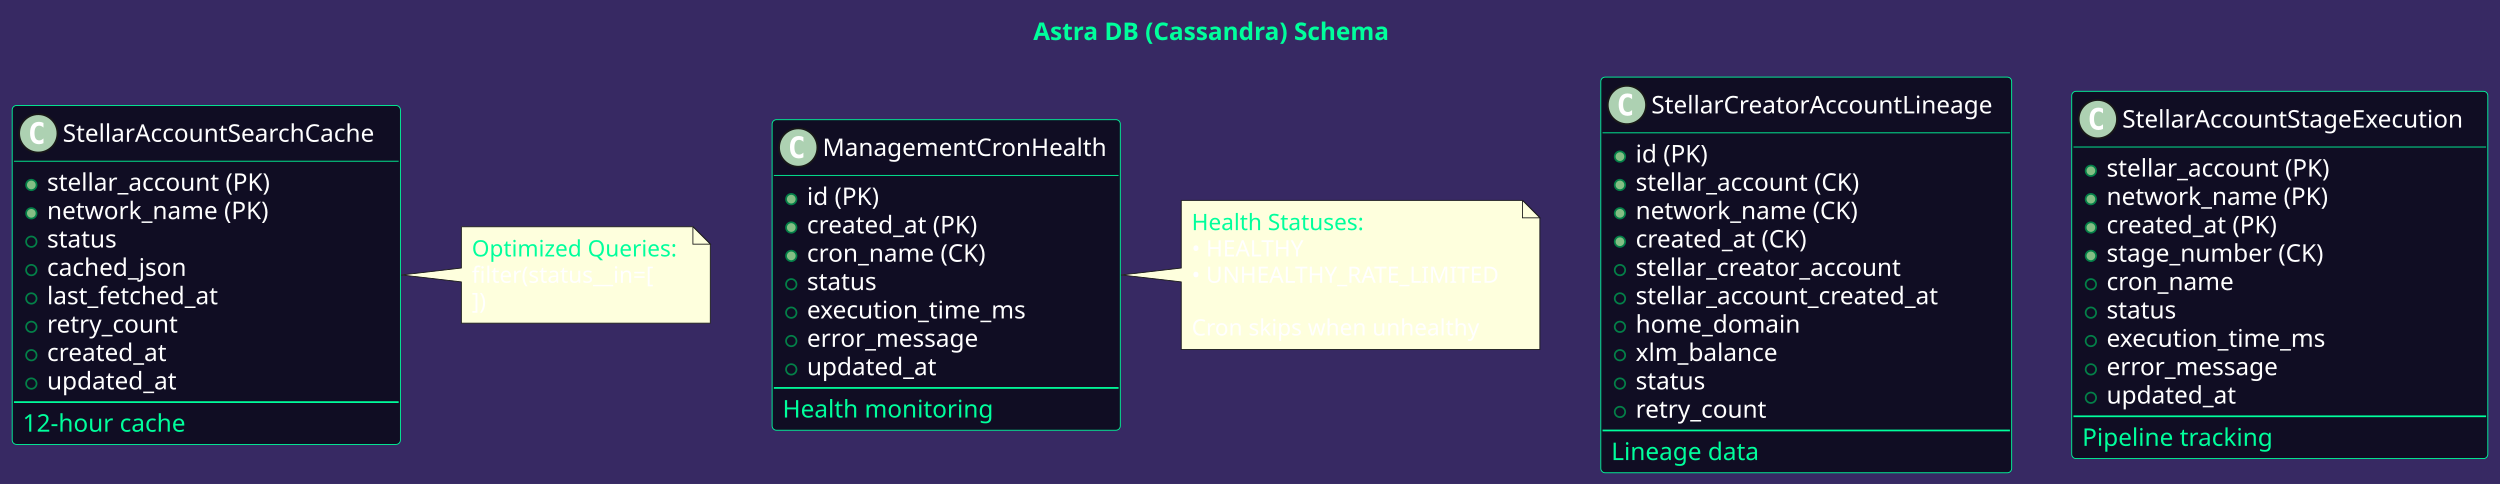
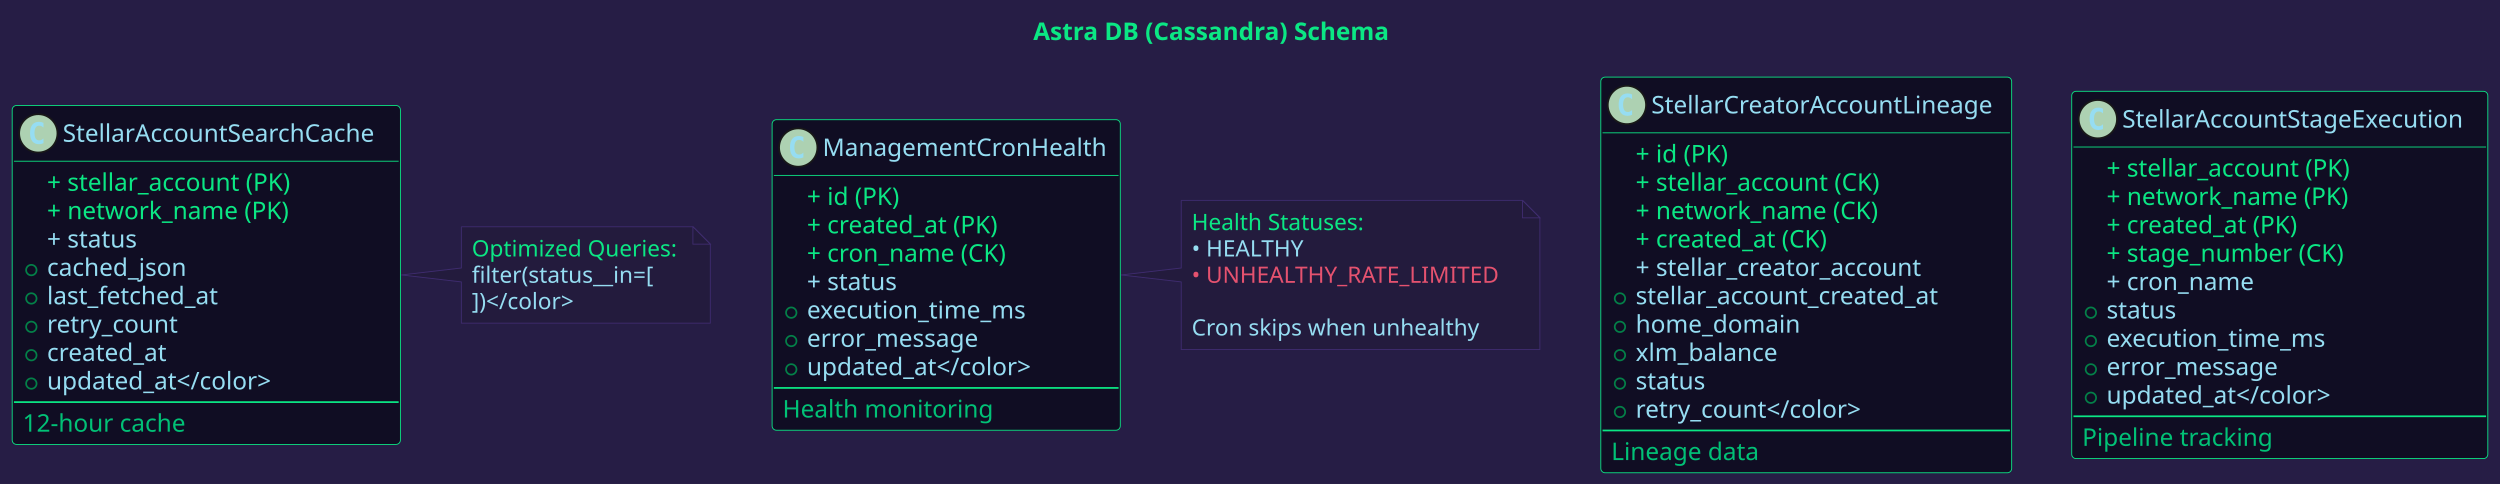
- <svg xmlns="http://www.w3.org/2000/svg" contentStyleType="text/css" height="278px" preserveAspectRatio="none" style="width:1436px;height:278px;background:#372963;" version="1.1" viewBox="0 0 1436 278" width="1436px" zoomAndPan="magnify">
+ <svg xmlns="http://www.w3.org/2000/svg" contentStyleType="text/css" height="278px" preserveAspectRatio="none" style="width:1436px;height:278px;background:#261D45;" version="1.1" viewBox="0 0 1436 278" width="1436px" zoomAndPan="magnify">
  <defs />
  <g>
-     <rect fill="#372963" height="278" style="stroke:none;stroke-width:1.0;" width="1436" x="0" y="0" />
-     <text fill="#00FF9C" font-family="sans-serif" font-size="14" font-weight="bold" lengthAdjust="spacing" textLength="235" x="593.5" y="22.995">Astra DB (Cassandra) Schema</text>
+     <rect fill="#261D45" height="278" style="stroke:none;stroke-width:1.0;" width="1436" x="0" y="0" />
+     <text fill="#0BE784" font-family="sans-serif" font-size="14" font-weight="bold" lengthAdjust="spacing" textLength="235" x="593.5" y="22.995">Astra DB (Cassandra) Schema</text>
    <g id="elem_StellarAccountSearchCache">
-       <rect codeLine="22" fill="#100D23" height="194.672" id="StellarAccountSearchCache" rx="2.5" ry="2.5" style="stroke:#00FF9C;stroke-width:0.5;" width="223" x="7" y="60.597" />
+       <rect codeLine="20" fill="#100D23" height="194.672" id="StellarAccountSearchCache" rx="2.5" ry="2.5" style="stroke:#0BE784;stroke-width:0.5;" width="223" x="7" y="60.597" />
      <ellipse cx="22" cy="76.597" fill="#ADD1B2" rx="11" ry="11" style="stroke:#181818;stroke-width:1.0;" />
-       <path d="M24.969,82.237 Q24.391,82.534 23.75,82.675 Q23.109,82.831 22.406,82.831 Q19.906,82.831 18.578,81.191 Q17.266,79.534 17.266,76.409 Q17.266,73.284 18.578,71.628 Q19.906,69.972 22.406,69.972 Q23.109,69.972 23.75,70.128 Q24.406,70.284 24.969,70.581 L24.969,73.3 Q24.344,72.722 23.75,72.456 Q23.156,72.175 22.531,72.175 Q21.188,72.175 20.5,73.253 Q19.812,74.316 19.812,76.409 Q19.812,78.503 20.5,79.581 Q21.188,80.644 22.531,80.644 Q23.156,80.644 23.75,80.378 Q24.344,80.097 24.969,79.519 L24.969,82.237 Z " fill="#FFFFFF" />
-       <text fill="#FFFFFF" font-family="sans-serif" font-size="14" lengthAdjust="spacing" textLength="191" x="36" y="81.444">StellarAccountSearchCache</text>
-       <line style="stroke:#00FF9C;stroke-width:0.5;" x1="8" x2="229" y1="92.597" y2="92.597" />
-       <ellipse cx="18" cy="106.245" fill="#84BE84" rx="3" ry="3" style="stroke:#038048;stroke-width:1.0;" />
-       <text fill="#FFFFFF" font-family="sans-serif" font-size="14" lengthAdjust="spacing" textLength="136" x="27" y="109.592">stellar_account (PK)</text>
-       <ellipse cx="18" cy="122.542" fill="#84BE84" rx="3" ry="3" style="stroke:#038048;stroke-width:1.0;" />
-       <text fill="#FFFFFF" font-family="sans-serif" font-size="14" lengthAdjust="spacing" textLength="134" x="27" y="125.889">network_name (PK)</text>
-       <ellipse cx="18" cy="138.839" fill="none" rx="3" ry="3" style="stroke:#038048;stroke-width:1.0;" />
-       <text fill="#FFFFFF" font-family="sans-serif" font-size="14" lengthAdjust="spacing" textLength="43" x="27" y="142.186">status</text>
+       <path d="M24.969,82.237 Q24.391,82.534 23.75,82.675 Q23.109,82.831 22.406,82.831 Q19.906,82.831 18.578,81.191 Q17.266,79.534 17.266,76.409 Q17.266,73.284 18.578,71.628 Q19.906,69.972 22.406,69.972 Q23.109,69.972 23.75,70.128 Q24.406,70.284 24.969,70.581 L24.969,73.3 Q24.344,72.722 23.75,72.456 Q23.156,72.175 22.531,72.175 Q21.188,72.175 20.5,73.253 Q19.812,74.316 19.812,76.409 Q19.812,78.503 20.5,79.581 Q21.188,80.644 22.531,80.644 Q23.156,80.644 23.75,80.378 Q24.344,80.097 24.969,79.519 L24.969,82.237 Z " fill="#96DDF2" />
+       <text fill="#96DDF2" font-family="sans-serif" font-size="14" lengthAdjust="spacing" textLength="191" x="36" y="81.444">StellarAccountSearchCache</text>
+       <line style="stroke:#0BE784;stroke-width:0.5;" x1="8" x2="229" y1="92.597" y2="92.597" />
+       <text fill="#0BE784" font-family="sans-serif" font-size="14" lengthAdjust="spacing" textLength="152" x="27" y="109.592">+ stellar_account (PK)</text>
+       <text fill="#0BE784" font-family="sans-serif" font-size="14" lengthAdjust="spacing" textLength="150" x="27" y="125.889">+ network_name (PK)</text>
+       <text fill="#96DDF2" font-family="sans-serif" font-size="14" lengthAdjust="spacing" textLength="59" x="27" y="142.186">+ status</text>
      <ellipse cx="18" cy="155.136" fill="none" rx="3" ry="3" style="stroke:#038048;stroke-width:1.0;" />
-       <text fill="#FFFFFF" font-family="sans-serif" font-size="14" lengthAdjust="spacing" textLength="87" x="27" y="158.483">cached_json</text>
+       <text fill="#96DDF2" font-family="sans-serif" font-size="14" lengthAdjust="spacing" textLength="87" x="27" y="158.483">cached_json</text>
      <ellipse cx="18" cy="171.433" fill="none" rx="3" ry="3" style="stroke:#038048;stroke-width:1.0;" />
-       <text fill="#FFFFFF" font-family="sans-serif" font-size="14" lengthAdjust="spacing" textLength="104" x="27" y="174.78">last_fetched_at</text>
+       <text fill="#96DDF2" font-family="sans-serif" font-size="14" lengthAdjust="spacing" textLength="104" x="27" y="174.78">last_fetched_at</text>
      <ellipse cx="18" cy="187.73" fill="none" rx="3" ry="3" style="stroke:#038048;stroke-width:1.0;" />
-       <text fill="#FFFFFF" font-family="sans-serif" font-size="14" lengthAdjust="spacing" textLength="78" x="27" y="191.076">retry_count</text>
+       <text fill="#96DDF2" font-family="sans-serif" font-size="14" lengthAdjust="spacing" textLength="78" x="27" y="191.076">retry_count</text>
      <ellipse cx="18" cy="204.027" fill="none" rx="3" ry="3" style="stroke:#038048;stroke-width:1.0;" />
-       <text fill="#FFFFFF" font-family="sans-serif" font-size="14" lengthAdjust="spacing" textLength="73" x="27" y="207.373">created_at</text>
+       <text fill="#96DDF2" font-family="sans-serif" font-size="14" lengthAdjust="spacing" textLength="73" x="27" y="207.373">created_at</text>
      <ellipse cx="18" cy="220.323" fill="none" rx="3" ry="3" style="stroke:#038048;stroke-width:1.0;" />
-       <text fill="#FFFFFF" font-family="sans-serif" font-size="14" lengthAdjust="spacing" textLength="78" x="27" y="223.67">updated_at</text>
-       <line style="stroke:#00FF9C;stroke-width:1.0;" x1="8" x2="229" y1="230.972" y2="230.972" />
-       <text fill="#00FF9C" font-family="sans-serif" font-size="14" lengthAdjust="spacing" textLength="101" x="13" y="247.967">12-hour cache</text>
+       <text fill="#96DDF2" font-family="sans-serif" font-size="14" lengthAdjust="spacing" textLength="141" x="27" y="223.67">updated_at&lt;/color&gt;</text>
+       <line style="stroke:#0BE784;stroke-width:1.0;" x1="8" x2="229" y1="230.972" y2="230.972" />
+       <text fill="#01C176" font-family="sans-serif" font-size="14" lengthAdjust="spacing" textLength="101" x="13" y="247.967">12-hour cache</text>
    </g>
    <g id="elem_StellarCreatorAccountLineage">
-       <rect codeLine="35" fill="#100D23" height="227.266" id="StellarCreatorAccountLineage" rx="2.5" ry="2.5" style="stroke:#00FF9C;stroke-width:0.5;" width="236" x="919.5" y="44.297" />
+       <rect codeLine="33" fill="#100D23" height="227.266" id="StellarCreatorAccountLineage" rx="2.5" ry="2.5" style="stroke:#0BE784;stroke-width:0.5;" width="236" x="919.5" y="44.297" />
      <ellipse cx="934.5" cy="60.297" fill="#ADD1B2" rx="11" ry="11" style="stroke:#181818;stroke-width:1.0;" />
-       <path d="M937.469,65.938 Q936.891,66.234 936.25,66.375 Q935.609,66.531 934.906,66.531 Q932.406,66.531 931.078,64.891 Q929.766,63.234 929.766,60.109 Q929.766,56.984 931.078,55.328 Q932.406,53.672 934.906,53.672 Q935.609,53.672 936.25,53.828 Q936.906,53.984 937.469,54.281 L937.469,57 Q936.844,56.422 936.25,56.156 Q935.656,55.875 935.031,55.875 Q933.688,55.875 933,56.953 Q932.312,58.016 932.312,60.109 Q932.312,62.203 933,63.281 Q933.688,64.344 935.031,64.344 Q935.656,64.344 936.25,64.078 Q936.844,63.797 937.469,63.219 L937.469,65.938 Z " fill="#FFFFFF" />
-       <text fill="#FFFFFF" font-family="sans-serif" font-size="14" lengthAdjust="spacing" textLength="204" x="948.5" y="65.144">StellarCreatorAccountLineage</text>
-       <line style="stroke:#00FF9C;stroke-width:0.5;" x1="920.5" x2="1154.5" y1="76.297" y2="76.297" />
-       <ellipse cx="930.5" cy="89.945" fill="#84BE84" rx="3" ry="3" style="stroke:#038048;stroke-width:1.0;" />
-       <text fill="#FFFFFF" font-family="sans-serif" font-size="14" lengthAdjust="spacing" textLength="44" x="939.5" y="93.292">id (PK)</text>
-       <ellipse cx="930.5" cy="106.242" fill="#84BE84" rx="3" ry="3" style="stroke:#038048;stroke-width:1.0;" />
-       <text fill="#FFFFFF" font-family="sans-serif" font-size="14" lengthAdjust="spacing" textLength="137" x="939.5" y="109.589">stellar_account (CK)</text>
-       <ellipse cx="930.5" cy="122.539" fill="#84BE84" rx="3" ry="3" style="stroke:#038048;stroke-width:1.0;" />
-       <text fill="#FFFFFF" font-family="sans-serif" font-size="14" lengthAdjust="spacing" textLength="135" x="939.5" y="125.886">network_name (CK)</text>
-       <ellipse cx="930.5" cy="138.836" fill="#84BE84" rx="3" ry="3" style="stroke:#038048;stroke-width:1.0;" />
-       <text fill="#FFFFFF" font-family="sans-serif" font-size="14" lengthAdjust="spacing" textLength="106" x="939.5" y="142.183">created_at (CK)</text>
-       <ellipse cx="930.5" cy="155.133" fill="none" rx="3" ry="3" style="stroke:#038048;stroke-width:1.0;" />
-       <text fill="#FFFFFF" font-family="sans-serif" font-size="14" lengthAdjust="spacing" textLength="160" x="939.5" y="158.48">stellar_creator_account</text>
+       <path d="M937.469,65.938 Q936.891,66.234 936.25,66.375 Q935.609,66.531 934.906,66.531 Q932.406,66.531 931.078,64.891 Q929.766,63.234 929.766,60.109 Q929.766,56.984 931.078,55.328 Q932.406,53.672 934.906,53.672 Q935.609,53.672 936.25,53.828 Q936.906,53.984 937.469,54.281 L937.469,57 Q936.844,56.422 936.25,56.156 Q935.656,55.875 935.031,55.875 Q933.688,55.875 933,56.953 Q932.312,58.016 932.312,60.109 Q932.312,62.203 933,63.281 Q933.688,64.344 935.031,64.344 Q935.656,64.344 936.25,64.078 Q936.844,63.797 937.469,63.219 L937.469,65.938 Z " fill="#96DDF2" />
+       <text fill="#96DDF2" font-family="sans-serif" font-size="14" lengthAdjust="spacing" textLength="204" x="948.5" y="65.144">StellarCreatorAccountLineage</text>
+       <line style="stroke:#0BE784;stroke-width:0.5;" x1="920.5" x2="1154.5" y1="76.297" y2="76.297" />
+       <text fill="#0BE784" font-family="sans-serif" font-size="14" lengthAdjust="spacing" textLength="60" x="939.5" y="93.292">+ id (PK)</text>
+       <text fill="#0BE784" font-family="sans-serif" font-size="14" lengthAdjust="spacing" textLength="153" x="939.5" y="109.589">+ stellar_account (CK)</text>
+       <text fill="#0BE784" font-family="sans-serif" font-size="14" lengthAdjust="spacing" textLength="151" x="939.5" y="125.886">+ network_name (CK)</text>
+       <text fill="#0BE784" font-family="sans-serif" font-size="14" lengthAdjust="spacing" textLength="122" x="939.5" y="142.183">+ created_at (CK)</text>
+       <text fill="#96DDF2" font-family="sans-serif" font-size="14" lengthAdjust="spacing" textLength="176" x="939.5" y="158.48">+ stellar_creator_account</text>
      <ellipse cx="930.5" cy="171.43" fill="none" rx="3" ry="3" style="stroke:#038048;stroke-width:1.0;" />
-       <text fill="#FFFFFF" font-family="sans-serif" font-size="14" lengthAdjust="spacing" textLength="184" x="939.5" y="174.776">stellar_account_created_at</text>
+       <text fill="#96DDF2" font-family="sans-serif" font-size="14" lengthAdjust="spacing" textLength="184" x="939.5" y="174.776">stellar_account_created_at</text>
      <ellipse cx="930.5" cy="187.727" fill="none" rx="3" ry="3" style="stroke:#038048;stroke-width:1.0;" />
-       <text fill="#FFFFFF" font-family="sans-serif" font-size="14" lengthAdjust="spacing" textLength="98" x="939.5" y="191.073">home_domain</text>
+       <text fill="#96DDF2" font-family="sans-serif" font-size="14" lengthAdjust="spacing" textLength="98" x="939.5" y="191.073">home_domain</text>
      <ellipse cx="930.5" cy="204.023" fill="none" rx="3" ry="3" style="stroke:#038048;stroke-width:1.0;" />
-       <text fill="#FFFFFF" font-family="sans-serif" font-size="14" lengthAdjust="spacing" textLength="84" x="939.5" y="207.37">xlm_balance</text>
+       <text fill="#96DDF2" font-family="sans-serif" font-size="14" lengthAdjust="spacing" textLength="84" x="939.5" y="207.37">xlm_balance</text>
      <ellipse cx="930.5" cy="220.32" fill="none" rx="3" ry="3" style="stroke:#038048;stroke-width:1.0;" />
-       <text fill="#FFFFFF" font-family="sans-serif" font-size="14" lengthAdjust="spacing" textLength="43" x="939.5" y="223.667">status</text>
+       <text fill="#96DDF2" font-family="sans-serif" font-size="14" lengthAdjust="spacing" textLength="43" x="939.5" y="223.667">status</text>
      <ellipse cx="930.5" cy="236.617" fill="none" rx="3" ry="3" style="stroke:#038048;stroke-width:1.0;" />
-       <text fill="#FFFFFF" font-family="sans-serif" font-size="14" lengthAdjust="spacing" textLength="78" x="939.5" y="239.964">retry_count</text>
-       <line style="stroke:#00FF9C;stroke-width:1.0;" x1="920.5" x2="1154.5" y1="247.266" y2="247.266" />
-       <text fill="#00FF9C" font-family="sans-serif" font-size="14" lengthAdjust="spacing" textLength="88" x="925.5" y="264.261">Lineage data</text>
+       <text fill="#96DDF2" font-family="sans-serif" font-size="14" lengthAdjust="spacing" textLength="141" x="939.5" y="239.964">retry_count&lt;/color&gt;</text>
+       <line style="stroke:#0BE784;stroke-width:1.0;" x1="920.5" x2="1154.5" y1="247.266" y2="247.266" />
+       <text fill="#01C176" font-family="sans-serif" font-size="14" lengthAdjust="spacing" textLength="88" x="925.5" y="264.261">Lineage data</text>
    </g>
    <g id="elem_StellarAccountStageExecution">
-       <rect codeLine="50" fill="#100D23" height="210.969" id="StellarAccountStageExecution" rx="2.5" ry="2.5" style="stroke:#00FF9C;stroke-width:0.5;" width="239" x="1190" y="52.447" />
+       <rect codeLine="48" fill="#100D23" height="210.969" id="StellarAccountStageExecution" rx="2.5" ry="2.5" style="stroke:#0BE784;stroke-width:0.5;" width="239" x="1190" y="52.447" />
      <ellipse cx="1205" cy="68.447" fill="#ADD1B2" rx="11" ry="11" style="stroke:#181818;stroke-width:1.0;" />
-       <path d="M1207.969,74.088 Q1207.391,74.384 1206.75,74.525 Q1206.109,74.681 1205.406,74.681 Q1202.906,74.681 1201.578,73.041 Q1200.266,71.384 1200.266,68.259 Q1200.266,65.134 1201.578,63.478 Q1202.906,61.822 1205.406,61.822 Q1206.109,61.822 1206.75,61.978 Q1207.406,62.134 1207.969,62.431 L1207.969,65.15 Q1207.344,64.572 1206.75,64.306 Q1206.156,64.025 1205.531,64.025 Q1204.188,64.025 1203.5,65.103 Q1202.812,66.166 1202.812,68.259 Q1202.812,70.353 1203.5,71.431 Q1204.188,72.494 1205.531,72.494 Q1206.156,72.494 1206.75,72.228 Q1207.344,71.947 1207.969,71.369 L1207.969,74.088 Z " fill="#FFFFFF" />
-       <text fill="#FFFFFF" font-family="sans-serif" font-size="14" lengthAdjust="spacing" textLength="207" x="1219" y="73.294">StellarAccountStageExecution</text>
-       <line style="stroke:#00FF9C;stroke-width:0.5;" x1="1191" x2="1428" y1="84.447" y2="84.447" />
-       <ellipse cx="1201" cy="98.095" fill="#84BE84" rx="3" ry="3" style="stroke:#038048;stroke-width:1.0;" />
-       <text fill="#FFFFFF" font-family="sans-serif" font-size="14" lengthAdjust="spacing" textLength="136" x="1210" y="101.442">stellar_account (PK)</text>
-       <ellipse cx="1201" cy="114.392" fill="#84BE84" rx="3" ry="3" style="stroke:#038048;stroke-width:1.0;" />
-       <text fill="#FFFFFF" font-family="sans-serif" font-size="14" lengthAdjust="spacing" textLength="134" x="1210" y="117.739">network_name (PK)</text>
-       <ellipse cx="1201" cy="130.689" fill="#84BE84" rx="3" ry="3" style="stroke:#038048;stroke-width:1.0;" />
-       <text fill="#FFFFFF" font-family="sans-serif" font-size="14" lengthAdjust="spacing" textLength="105" x="1210" y="134.036">created_at (PK)</text>
-       <ellipse cx="1201" cy="146.986" fill="#84BE84" rx="3" ry="3" style="stroke:#038048;stroke-width:1.0;" />
-       <text fill="#FFFFFF" font-family="sans-serif" font-size="14" lengthAdjust="spacing" textLength="133" x="1210" y="150.333">stage_number (CK)</text>
-       <ellipse cx="1201" cy="163.283" fill="none" rx="3" ry="3" style="stroke:#038048;stroke-width:1.0;" />
-       <text fill="#FFFFFF" font-family="sans-serif" font-size="14" lengthAdjust="spacing" textLength="77" x="1210" y="166.63">cron_name</text>
+       <path d="M1207.969,74.088 Q1207.391,74.384 1206.75,74.525 Q1206.109,74.681 1205.406,74.681 Q1202.906,74.681 1201.578,73.041 Q1200.266,71.384 1200.266,68.259 Q1200.266,65.134 1201.578,63.478 Q1202.906,61.822 1205.406,61.822 Q1206.109,61.822 1206.75,61.978 Q1207.406,62.134 1207.969,62.431 L1207.969,65.15 Q1207.344,64.572 1206.75,64.306 Q1206.156,64.025 1205.531,64.025 Q1204.188,64.025 1203.5,65.103 Q1202.812,66.166 1202.812,68.259 Q1202.812,70.353 1203.5,71.431 Q1204.188,72.494 1205.531,72.494 Q1206.156,72.494 1206.75,72.228 Q1207.344,71.947 1207.969,71.369 L1207.969,74.088 Z " fill="#96DDF2" />
+       <text fill="#96DDF2" font-family="sans-serif" font-size="14" lengthAdjust="spacing" textLength="207" x="1219" y="73.294">StellarAccountStageExecution</text>
+       <line style="stroke:#0BE784;stroke-width:0.5;" x1="1191" x2="1428" y1="84.447" y2="84.447" />
+       <text fill="#0BE784" font-family="sans-serif" font-size="14" lengthAdjust="spacing" textLength="152" x="1210" y="101.442">+ stellar_account (PK)</text>
+       <text fill="#0BE784" font-family="sans-serif" font-size="14" lengthAdjust="spacing" textLength="150" x="1210" y="117.739">+ network_name (PK)</text>
+       <text fill="#0BE784" font-family="sans-serif" font-size="14" lengthAdjust="spacing" textLength="121" x="1210" y="134.036">+ created_at (PK)</text>
+       <text fill="#0BE784" font-family="sans-serif" font-size="14" lengthAdjust="spacing" textLength="149" x="1210" y="150.333">+ stage_number (CK)</text>
+       <text fill="#96DDF2" font-family="sans-serif" font-size="14" lengthAdjust="spacing" textLength="93" x="1210" y="166.63">+ cron_name</text>
      <ellipse cx="1201" cy="179.58" fill="none" rx="3" ry="3" style="stroke:#038048;stroke-width:1.0;" />
-       <text fill="#FFFFFF" font-family="sans-serif" font-size="14" lengthAdjust="spacing" textLength="43" x="1210" y="182.926">status</text>
+       <text fill="#96DDF2" font-family="sans-serif" font-size="14" lengthAdjust="spacing" textLength="43" x="1210" y="182.926">status</text>
      <ellipse cx="1201" cy="195.877" fill="none" rx="3" ry="3" style="stroke:#038048;stroke-width:1.0;" />
-       <text fill="#FFFFFF" font-family="sans-serif" font-size="14" lengthAdjust="spacing" textLength="133" x="1210" y="199.223">execution_time_ms</text>
+       <text fill="#96DDF2" font-family="sans-serif" font-size="14" lengthAdjust="spacing" textLength="133" x="1210" y="199.223">execution_time_ms</text>
      <ellipse cx="1201" cy="212.173" fill="none" rx="3" ry="3" style="stroke:#038048;stroke-width:1.0;" />
-       <text fill="#FFFFFF" font-family="sans-serif" font-size="14" lengthAdjust="spacing" textLength="104" x="1210" y="215.52">error_message</text>
+       <text fill="#96DDF2" font-family="sans-serif" font-size="14" lengthAdjust="spacing" textLength="104" x="1210" y="215.52">error_message</text>
      <ellipse cx="1201" cy="228.47" fill="none" rx="3" ry="3" style="stroke:#038048;stroke-width:1.0;" />
-       <text fill="#FFFFFF" font-family="sans-serif" font-size="14" lengthAdjust="spacing" textLength="78" x="1210" y="231.817">updated_at</text>
-       <line style="stroke:#00FF9C;stroke-width:1.0;" x1="1191" x2="1428" y1="239.119" y2="239.119" />
-       <text fill="#00FF9C" font-family="sans-serif" font-size="14" lengthAdjust="spacing" textLength="113" x="1196" y="256.114">Pipeline tracking</text>
+       <text fill="#96DDF2" font-family="sans-serif" font-size="14" lengthAdjust="spacing" textLength="141" x="1210" y="231.817">updated_at&lt;/color&gt;</text>
+       <line style="stroke:#0BE784;stroke-width:1.0;" x1="1191" x2="1428" y1="239.119" y2="239.119" />
+       <text fill="#01C176" font-family="sans-serif" font-size="14" lengthAdjust="spacing" textLength="113" x="1196" y="256.114">Pipeline tracking</text>
    </g>
    <g id="elem_ManagementCronHealth">
-       <rect codeLine="64" fill="#100D23" height="178.375" id="ManagementCronHealth" rx="2.5" ry="2.5" style="stroke:#00FF9C;stroke-width:0.5;" width="200" x="443.5" y="68.747" />
+       <rect codeLine="62" fill="#100D23" height="178.375" id="ManagementCronHealth" rx="2.5" ry="2.5" style="stroke:#0BE784;stroke-width:0.5;" width="200" x="443.5" y="68.747" />
      <ellipse cx="458.5" cy="84.747" fill="#ADD1B2" rx="11" ry="11" style="stroke:#181818;stroke-width:1.0;" />
-       <path d="M461.469,90.388 Q460.891,90.684 460.25,90.825 Q459.609,90.981 458.906,90.981 Q456.406,90.981 455.078,89.341 Q453.766,87.684 453.766,84.559 Q453.766,81.434 455.078,79.778 Q456.406,78.122 458.906,78.122 Q459.609,78.122 460.25,78.278 Q460.906,78.434 461.469,78.731 L461.469,81.45 Q460.844,80.872 460.25,80.606 Q459.656,80.325 459.031,80.325 Q457.688,80.325 457,81.403 Q456.312,82.466 456.312,84.559 Q456.312,86.653 457,87.731 Q457.688,88.794 459.031,88.794 Q459.656,88.794 460.25,88.528 Q460.844,88.247 461.469,87.669 L461.469,90.388 Z " fill="#FFFFFF" />
-       <text fill="#FFFFFF" font-family="sans-serif" font-size="14" lengthAdjust="spacing" textLength="168" x="472.5" y="89.594">ManagementCronHealth</text>
-       <line style="stroke:#00FF9C;stroke-width:0.5;" x1="444.5" x2="642.5" y1="100.747" y2="100.747" />
-       <ellipse cx="454.5" cy="114.395" fill="#84BE84" rx="3" ry="3" style="stroke:#038048;stroke-width:1.0;" />
-       <text fill="#FFFFFF" font-family="sans-serif" font-size="14" lengthAdjust="spacing" textLength="44" x="463.5" y="117.742">id (PK)</text>
-       <ellipse cx="454.5" cy="130.692" fill="#84BE84" rx="3" ry="3" style="stroke:#038048;stroke-width:1.0;" />
-       <text fill="#FFFFFF" font-family="sans-serif" font-size="14" lengthAdjust="spacing" textLength="105" x="463.5" y="134.039">created_at (PK)</text>
-       <ellipse cx="454.5" cy="146.989" fill="#84BE84" rx="3" ry="3" style="stroke:#038048;stroke-width:1.0;" />
-       <text fill="#FFFFFF" font-family="sans-serif" font-size="14" lengthAdjust="spacing" textLength="110" x="463.5" y="150.336">cron_name (CK)</text>
-       <ellipse cx="454.5" cy="163.286" fill="none" rx="3" ry="3" style="stroke:#038048;stroke-width:1.0;" />
-       <text fill="#FFFFFF" font-family="sans-serif" font-size="14" lengthAdjust="spacing" textLength="43" x="463.5" y="166.633">status</text>
+       <path d="M461.469,90.388 Q460.891,90.684 460.25,90.825 Q459.609,90.981 458.906,90.981 Q456.406,90.981 455.078,89.341 Q453.766,87.684 453.766,84.559 Q453.766,81.434 455.078,79.778 Q456.406,78.122 458.906,78.122 Q459.609,78.122 460.25,78.278 Q460.906,78.434 461.469,78.731 L461.469,81.45 Q460.844,80.872 460.25,80.606 Q459.656,80.325 459.031,80.325 Q457.688,80.325 457,81.403 Q456.312,82.466 456.312,84.559 Q456.312,86.653 457,87.731 Q457.688,88.794 459.031,88.794 Q459.656,88.794 460.25,88.528 Q460.844,88.247 461.469,87.669 L461.469,90.388 Z " fill="#96DDF2" />
+       <text fill="#96DDF2" font-family="sans-serif" font-size="14" lengthAdjust="spacing" textLength="168" x="472.5" y="89.594">ManagementCronHealth</text>
+       <line style="stroke:#0BE784;stroke-width:0.5;" x1="444.5" x2="642.5" y1="100.747" y2="100.747" />
+       <text fill="#0BE784" font-family="sans-serif" font-size="14" lengthAdjust="spacing" textLength="60" x="463.5" y="117.742">+ id (PK)</text>
+       <text fill="#0BE784" font-family="sans-serif" font-size="14" lengthAdjust="spacing" textLength="121" x="463.5" y="134.039">+ created_at (PK)</text>
+       <text fill="#0BE784" font-family="sans-serif" font-size="14" lengthAdjust="spacing" textLength="126" x="463.5" y="150.336">+ cron_name (CK)</text>
+       <text fill="#96DDF2" font-family="sans-serif" font-size="14" lengthAdjust="spacing" textLength="59" x="463.5" y="166.633">+ status</text>
      <ellipse cx="454.5" cy="179.583" fill="none" rx="3" ry="3" style="stroke:#038048;stroke-width:1.0;" />
-       <text fill="#FFFFFF" font-family="sans-serif" font-size="14" lengthAdjust="spacing" textLength="133" x="463.5" y="182.929">execution_time_ms</text>
+       <text fill="#96DDF2" font-family="sans-serif" font-size="14" lengthAdjust="spacing" textLength="133" x="463.5" y="182.929">execution_time_ms</text>
      <ellipse cx="454.5" cy="195.88" fill="none" rx="3" ry="3" style="stroke:#038048;stroke-width:1.0;" />
-       <text fill="#FFFFFF" font-family="sans-serif" font-size="14" lengthAdjust="spacing" textLength="104" x="463.5" y="199.226">error_message</text>
+       <text fill="#96DDF2" font-family="sans-serif" font-size="14" lengthAdjust="spacing" textLength="104" x="463.5" y="199.226">error_message</text>
      <ellipse cx="454.5" cy="212.177" fill="none" rx="3" ry="3" style="stroke:#038048;stroke-width:1.0;" />
-       <text fill="#FFFFFF" font-family="sans-serif" font-size="14" lengthAdjust="spacing" textLength="78" x="463.5" y="215.523">updated_at</text>
-       <line style="stroke:#00FF9C;stroke-width:1.0;" x1="444.5" x2="642.5" y1="222.825" y2="222.825" />
-       <text fill="#00FF9C" font-family="sans-serif" font-size="14" lengthAdjust="spacing" textLength="122" x="449.5" y="239.82">Health monitoring</text>
+       <text fill="#96DDF2" font-family="sans-serif" font-size="14" lengthAdjust="spacing" textLength="141" x="463.5" y="215.523">updated_at&lt;/color&gt;</text>
+       <line style="stroke:#0BE784;stroke-width:1.0;" x1="444.5" x2="642.5" y1="222.825" y2="222.825" />
+       <text fill="#01C176" font-family="sans-serif" font-size="14" lengthAdjust="spacing" textLength="122" x="449.5" y="239.82">Health monitoring</text>
    </g>
    <g id="elem_GMN6">
-       <path d="M265,130.237 L265,153.937 L230.48,157.937 L265,161.937 L265,185.635 A0,0 0 0 0 265,185.635 L408,185.635 A0,0 0 0 0 408,185.635 L408,140.237 L398,130.237 L265,130.237 A0,0 0 0 0 265,130.237 " fill="#FEFFDD" style="stroke:#181818;stroke-width:0.5;" />
-       <path d="M398,130.237 L398,140.237 L408,140.237 L398,130.237 " fill="#FEFFDD" style="stroke:#181818;stroke-width:0.5;" />
-       <text fill="#00FF9C" font-family="sans-serif" font-size="13" lengthAdjust="spacing" textLength="122" x="271" y="147.304">Optimized Queries:</text>
-       <text fill="#FFFFFF" font-family="sans-serif" font-size="13" lengthAdjust="spacing" textLength="114" x="271" y="162.437">filter(status__in=[</text>
-       <text fill="#FFFFFF" font-family="sans-serif" font-size="13" lengthAdjust="spacing" textLength="10" x="271" y="177.569">])</text>
+       <path d="M265,130.237 L265,153.937 L230.48,157.937 L265,161.937 L265,185.635 A0,0 0 0 0 265,185.635 L408,185.635 A0,0 0 0 0 408,185.635 L408,140.237 L398,130.237 L265,130.237 A0,0 0 0 0 265,130.237 " fill="#231B3D" style="stroke:#3F2C70;stroke-width:0.5;" />
+       <path d="M398,130.237 L398,140.237 L408,140.237 L398,130.237 " fill="#231B3D" style="stroke:#3F2C70;stroke-width:0.5;" />
+       <text fill="#0BE784" font-family="sans-serif" font-size="13" lengthAdjust="spacing" textLength="122" x="271" y="147.304">Optimized Queries:</text>
+       <text fill="#96DDF2" font-family="sans-serif" font-size="13" lengthAdjust="spacing" textLength="114" x="271" y="162.437">filter(status__in=[</text>
+       <text fill="#96DDF2" font-family="sans-serif" font-size="13" lengthAdjust="spacing" textLength="67" x="271" y="177.569">])&lt;/color&gt;</text>
    </g>
    <g id="elem_GMN9">
-       <path d="M678.5,115.107 L678.5,153.937 L643.91,157.937 L678.5,161.937 L678.5,200.771 A0,0 0 0 0 678.5,200.771 L884.5,200.771 A0,0 0 0 0 884.5,200.771 L884.5,125.107 L874.5,115.107 L678.5,115.107 A0,0 0 0 0 678.5,115.107 " fill="#FEFFDD" style="stroke:#181818;stroke-width:0.5;" />
-       <path d="M874.5,115.107 L874.5,125.107 L884.5,125.107 L874.5,115.107 " fill="#FEFFDD" style="stroke:#181818;stroke-width:0.5;" />
-       <text fill="#00FF9C" font-family="sans-serif" font-size="13" lengthAdjust="spacing" textLength="107" x="684.5" y="132.174">Health Statuses:</text>
-       <text fill="#FFFFFF" font-family="sans-serif" font-size="13" lengthAdjust="spacing" textLength="70" x="684.5" y="147.307">• HEALTHY</text>
-       <text fill="#FFFFFF" font-family="sans-serif" font-size="13" lengthAdjust="spacing" textLength="185" x="684.5" y="162.439">• UNHEALTHY_RATE_LIMITED</text>
-       <text fill="#FFFFFF" font-family="sans-serif" font-size="13" lengthAdjust="spacing" textLength="4" x="684.5" y="177.572"> </text>
-       <text fill="#FFFFFF" font-family="sans-serif" font-size="13" lengthAdjust="spacing" textLength="170" x="684.5" y="192.705">Cron skips when unhealthy</text>
+       <path d="M678.5,115.107 L678.5,153.937 L643.91,157.937 L678.5,161.937 L678.5,200.771 A0,0 0 0 0 678.5,200.771 L884.5,200.771 A0,0 0 0 0 884.5,200.771 L884.5,125.107 L874.5,115.107 L678.5,115.107 A0,0 0 0 0 678.5,115.107 " fill="#231B3D" style="stroke:#3F2C70;stroke-width:0.5;" />
+       <path d="M874.5,115.107 L874.5,125.107 L884.5,125.107 L874.5,115.107 " fill="#231B3D" style="stroke:#3F2C70;stroke-width:0.5;" />
+       <text fill="#0BE784" font-family="sans-serif" font-size="13" lengthAdjust="spacing" textLength="107" x="684.5" y="132.174">Health Statuses:</text>
+       <text fill="#96DDF2" font-family="sans-serif" font-size="13" lengthAdjust="spacing" textLength="70" x="684.5" y="147.307">• HEALTHY</text>
+       <text fill="#E5526F" font-family="sans-serif" font-size="13" lengthAdjust="spacing" textLength="185" x="684.5" y="162.439">• UNHEALTHY_RATE_LIMITED</text>
+       <text fill="#96DDF2" font-family="sans-serif" font-size="13" lengthAdjust="spacing" textLength="4" x="684.5" y="177.572"> </text>
+       <text fill="#96DDF2" font-family="sans-serif" font-size="13" lengthAdjust="spacing" textLength="170" x="684.5" y="192.705">Cron skips when unhealthy</text>
    </g>
  </g>
</svg>
